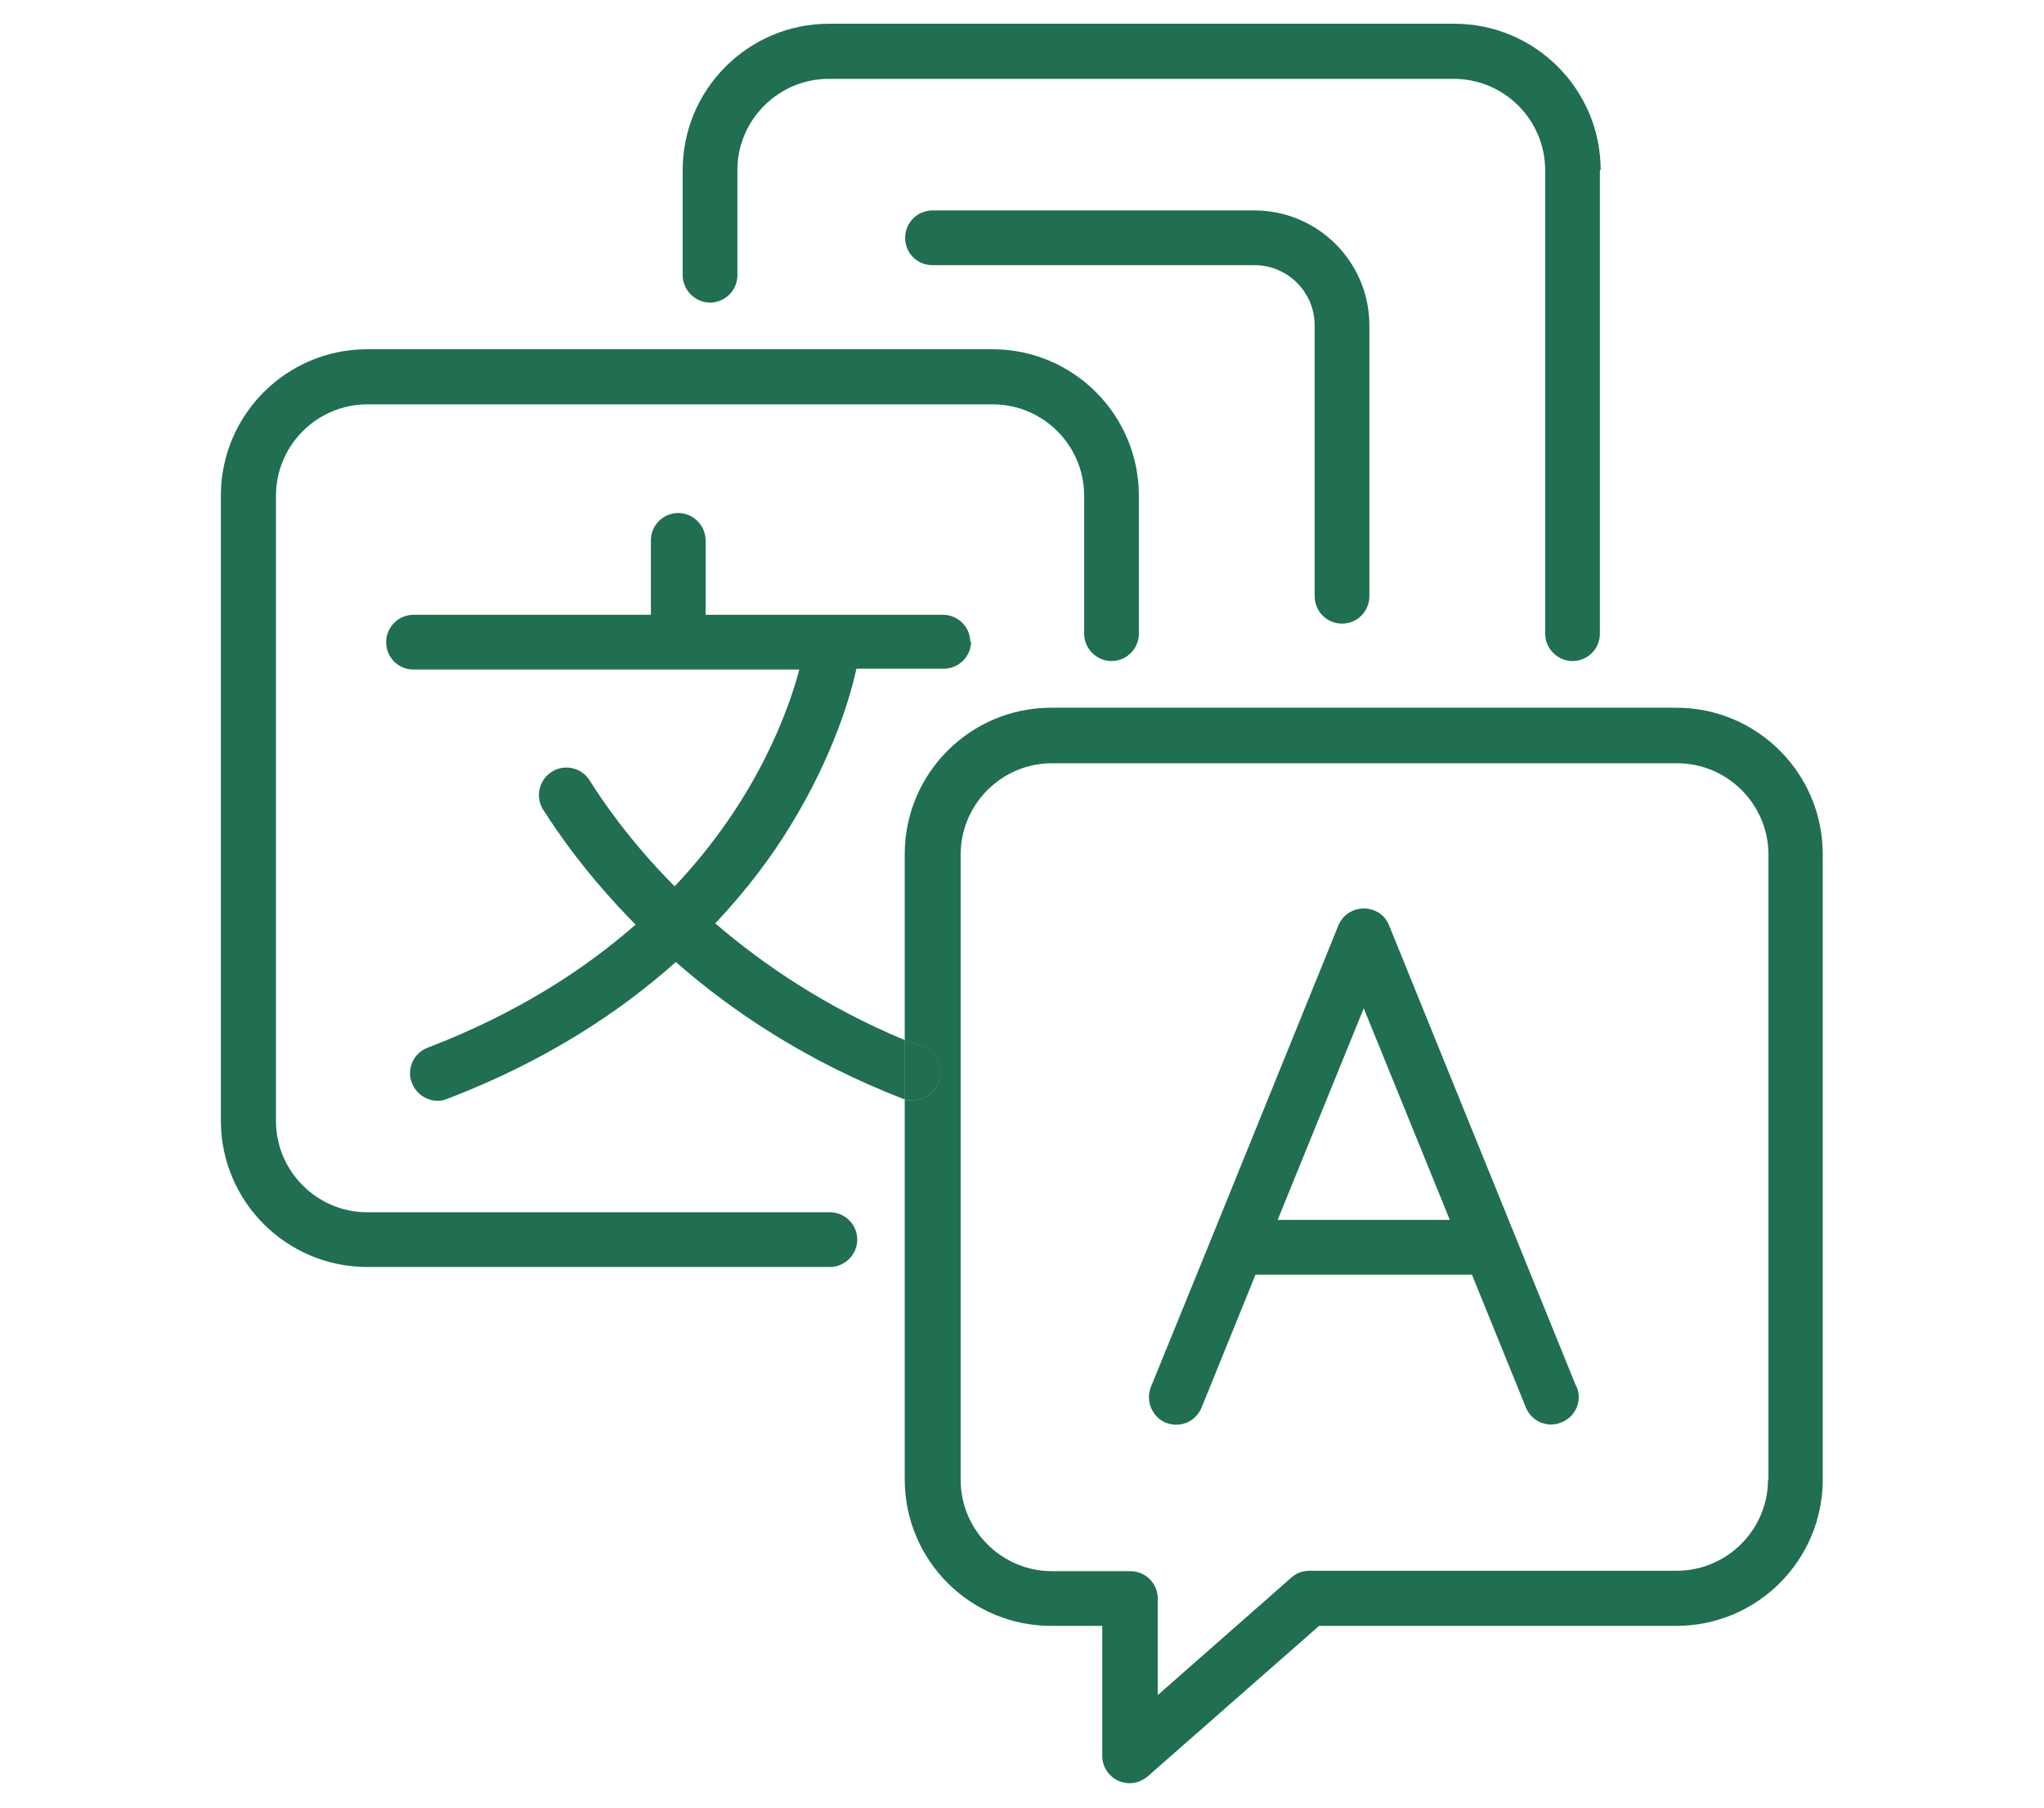
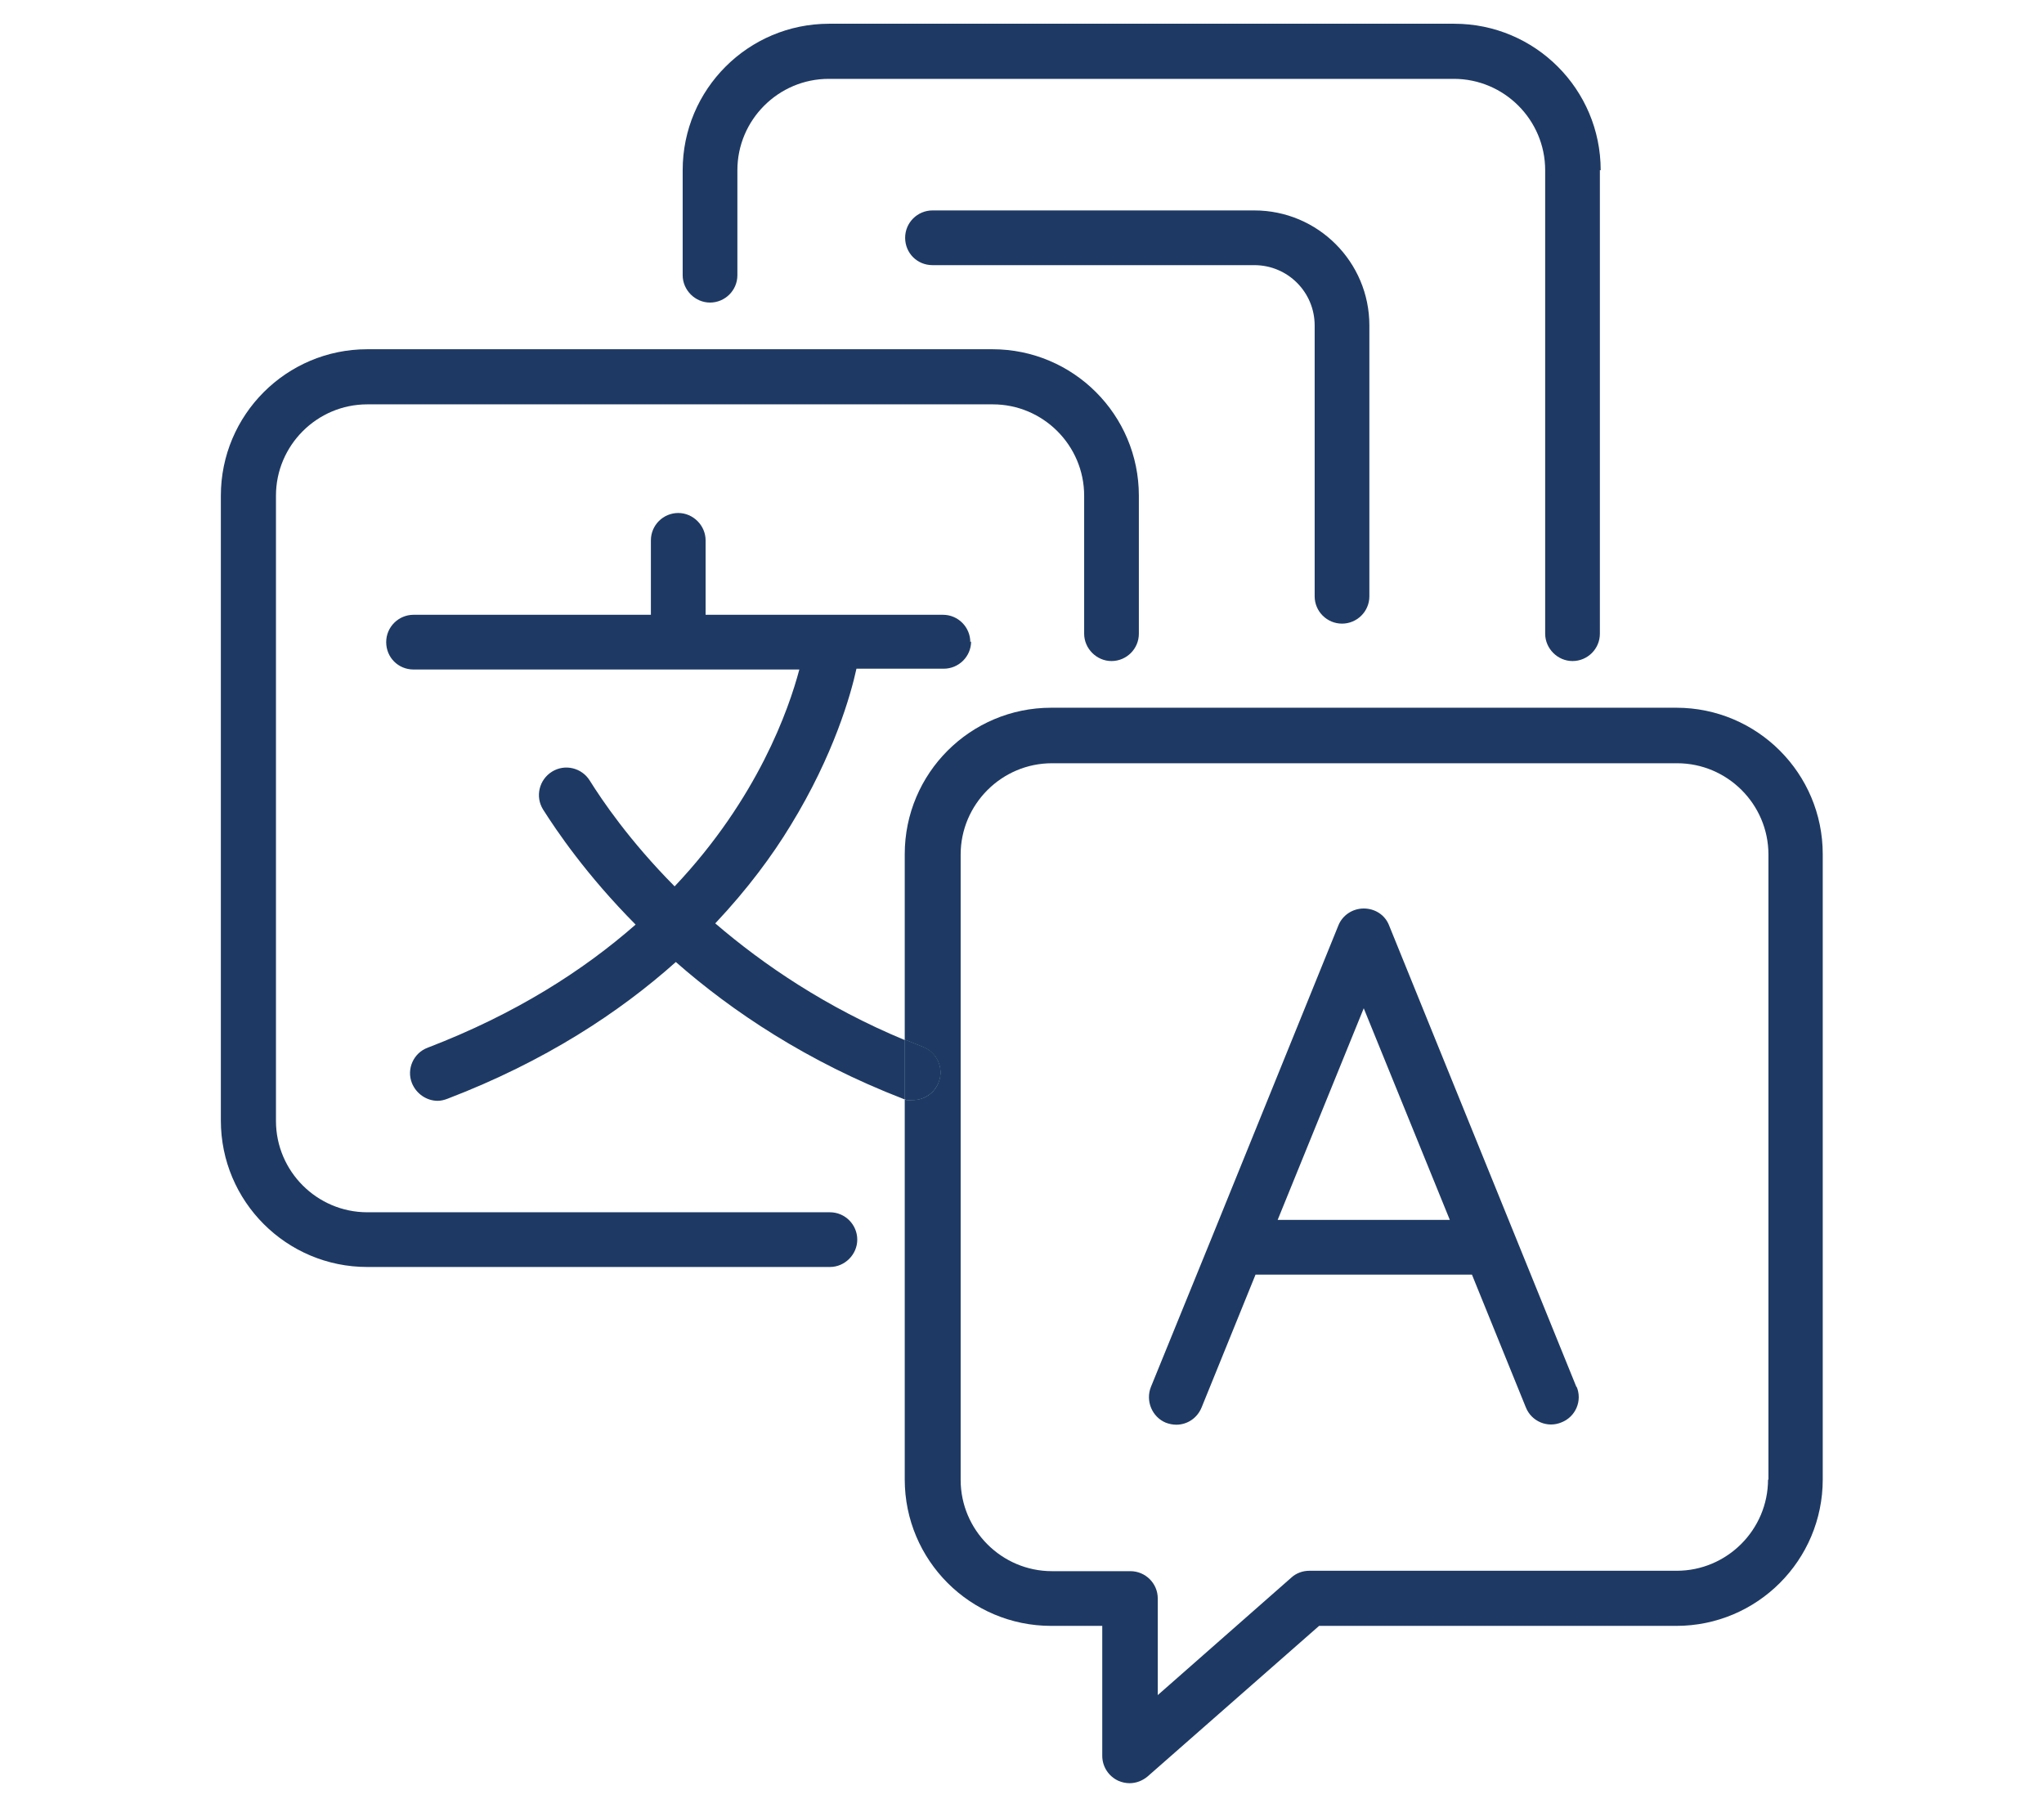
<svg xmlns="http://www.w3.org/2000/svg" id="Capa_1" viewBox="0 0 508.1 449.2">
  <defs>
-     <style>      .st0 {        fill: #1f6f50;      }    </style>
+     <style>      .st0 {        fill: #1e3a64;      }    </style>
  </defs>
  <path class="st0" d="M283.1,123.2v34.3c0,3.8-3.1,6.8-6.8,6.8s-6.8-3.1-6.8-6.8v-34.3c0-12.5-10.2-22.7-22.7-22.7H91.3c-12.5,0-22.7,10.2-22.7,22.7v155.4c0,12.5,10.2,22.7,22.7,22.7h115c3.8,0,6.8,3.1,6.8,6.8s-3.1,6.8-6.8,6.8h-115c-20.1,0-36.4-16.3-36.4-36.4V123.2c0-20.1,16.3-36.4,36.4-36.4h155.4c20.1,0,36.4,16.3,36.4,36.4Z" />
  <path class="st0" d="M397.7,42.3v115.2c0,3.8-3.1,6.8-6.8,6.8s-6.8-3.1-6.8-6.8V42.3c0-12.5-10.2-22.7-22.7-22.7h-155.4c-12.5,0-22.7,10.2-22.7,22.7v26.1c0,3.8-3.1,6.8-6.8,6.8s-6.8-3.1-6.8-6.8v-26.1c0-20.1,16.3-36.4,36.4-36.4h155.4c20.1,0,36.4,16.3,36.4,36.4Z" />
  <path class="st0" d="M229.4,260.2c-1.5-.6-3-1.2-4.5-1.8v14.7c.7.2,1.4.3,2,.3,2.7,0,5.3-1.7,6.4-4.4,1.4-3.5-.4-7.5-3.9-8.8Z" />
  <path class="st0" d="M416.7,175.9h-155.4c-20.1,0-36.4,16.3-36.4,36.4v46.1c1.5.6,3,1.2,4.5,1.8,3.5,1.4,5.3,5.3,3.9,8.8-1,2.7-3.6,4.4-6.4,4.4s-1.4,0-2-.3v94.6c0,20.1,16.3,36.4,36.4,36.4h12.7v32.3c0,2.7,1.6,5.1,4,6.2.9.4,1.9.6,2.8.6,1.6,0,3.2-.6,4.5-1.7l42.6-37.4h88.8c20.1,0,36.4-16.3,36.4-36.4v-155.4c0-20.1-16.3-36.4-36.4-36.4ZM439.5,367.7c0,12.5-10.2,22.7-22.7,22.7h-91.3c-1.7,0-3.3.6-4.5,1.7l-33.2,29.2v-24c0-3.8-3.1-6.8-6.8-6.8h-19.5c-12.5,0-22.7-10.2-22.7-22.7v-155.4c0-12.5,10.2-22.7,22.7-22.7h155.4c12.5,0,22.7,10.2,22.7,22.7v155.4Z" />
  <g>
    <path class="st0" d="M241.4,159.4c0,3.8-3.1,6.8-6.8,6.8h-21.7c-1.4,6.4-5.6,21.4-16.4,39-4.5,7.4-10.6,15.7-18.7,24.3,12,10.3,27.6,20.9,47.1,29v14.7c-.1,0-.3,0-.4-.1-23.8-9.2-42.5-21.7-56.5-34-14,12.5-32.5,24.7-56.8,34-.8.3-1.6.5-2.4.5-2.7,0-5.3-1.7-6.4-4.4-1.4-3.5.4-7.5,3.9-8.8,21.9-8.4,38.7-19.2,51.7-30.6-12.3-12.4-19.7-23.4-23-28.6-2-3.2-1-7.4,2.2-9.4,3.2-2,7.4-1,9.4,2.2,3,4.8,9.8,14.9,21.1,26.3,20.7-21.9,28.4-44.1,31-53.9h-95.9c-3.8,0-6.8-3-6.8-6.8s3.1-6.8,6.8-6.8h59v-18.5c0-3.8,3.1-6.8,6.8-6.8s6.8,3.1,6.8,6.8v18.5h59c3.8,0,6.8,3.1,6.8,6.8Z" />
    <path class="st0" d="M233.3,269c-1,2.7-3.6,4.4-6.4,4.4s-1.4,0-2-.3v-14.7c1.5.6,3,1.2,4.5,1.8,3.5,1.4,5.3,5.3,3.9,8.8Z" />
  </g>
  <path class="st0" d="M391.9,344.8l-46.6-114.8c-1-2.6-3.5-4.2-6.3-4.2s-5.3,1.7-6.3,4.2l-31.4,77.4s0,0,0,0l-15.2,37.3c-1.4,3.5.3,7.5,3.7,8.9.8.3,1.7.5,2.6.5,2.7,0,5.2-1.6,6.3-4.3l13.4-33h53.8l13.4,33c1.4,3.5,5.4,5.2,8.9,3.7,3.5-1.4,5.2-5.4,3.7-8.9ZM317.6,303.2l21.4-52.6,21.4,52.6h-42.7Z" />
  <path class="st0" d="M340.4,80.9v67.3c0,3.8-3.1,6.8-6.8,6.8s-6.8-3-6.8-6.8v-67.3c0-8.3-6.7-15-15-15h-80c-3.8,0-6.8-3-6.8-6.8s3.1-6.8,6.8-6.8h80c15.8,0,28.6,12.8,28.6,28.6Z" />
</svg>
